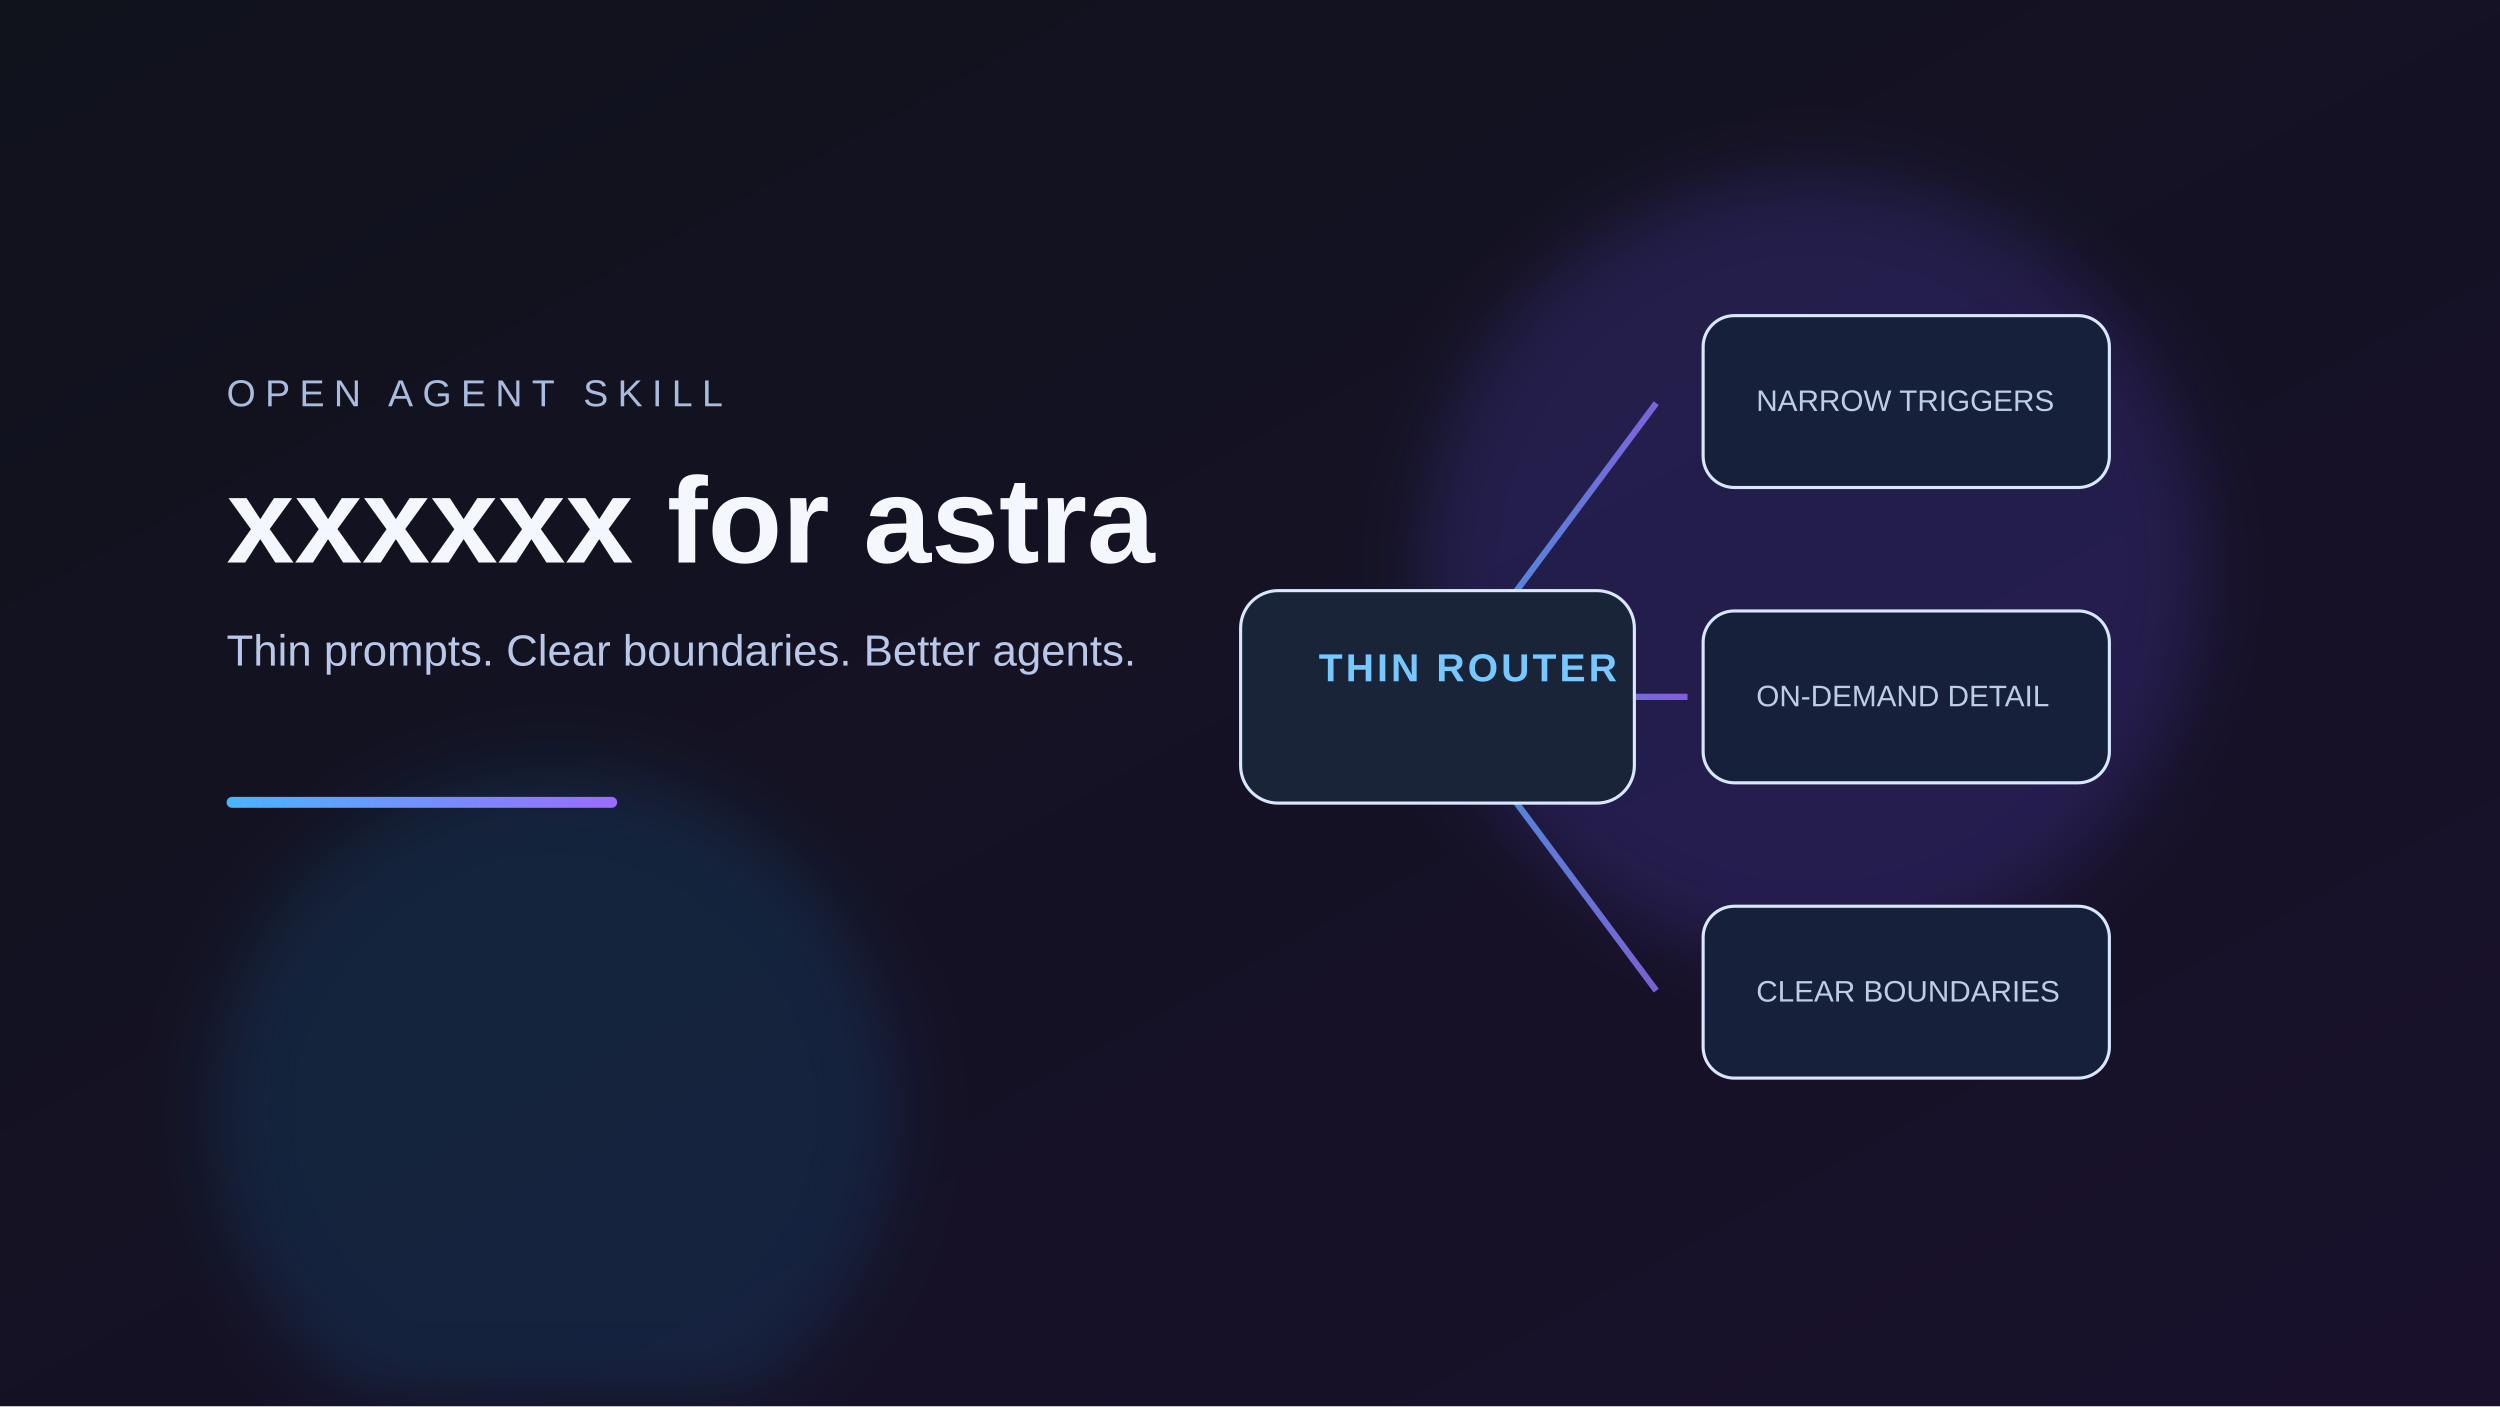
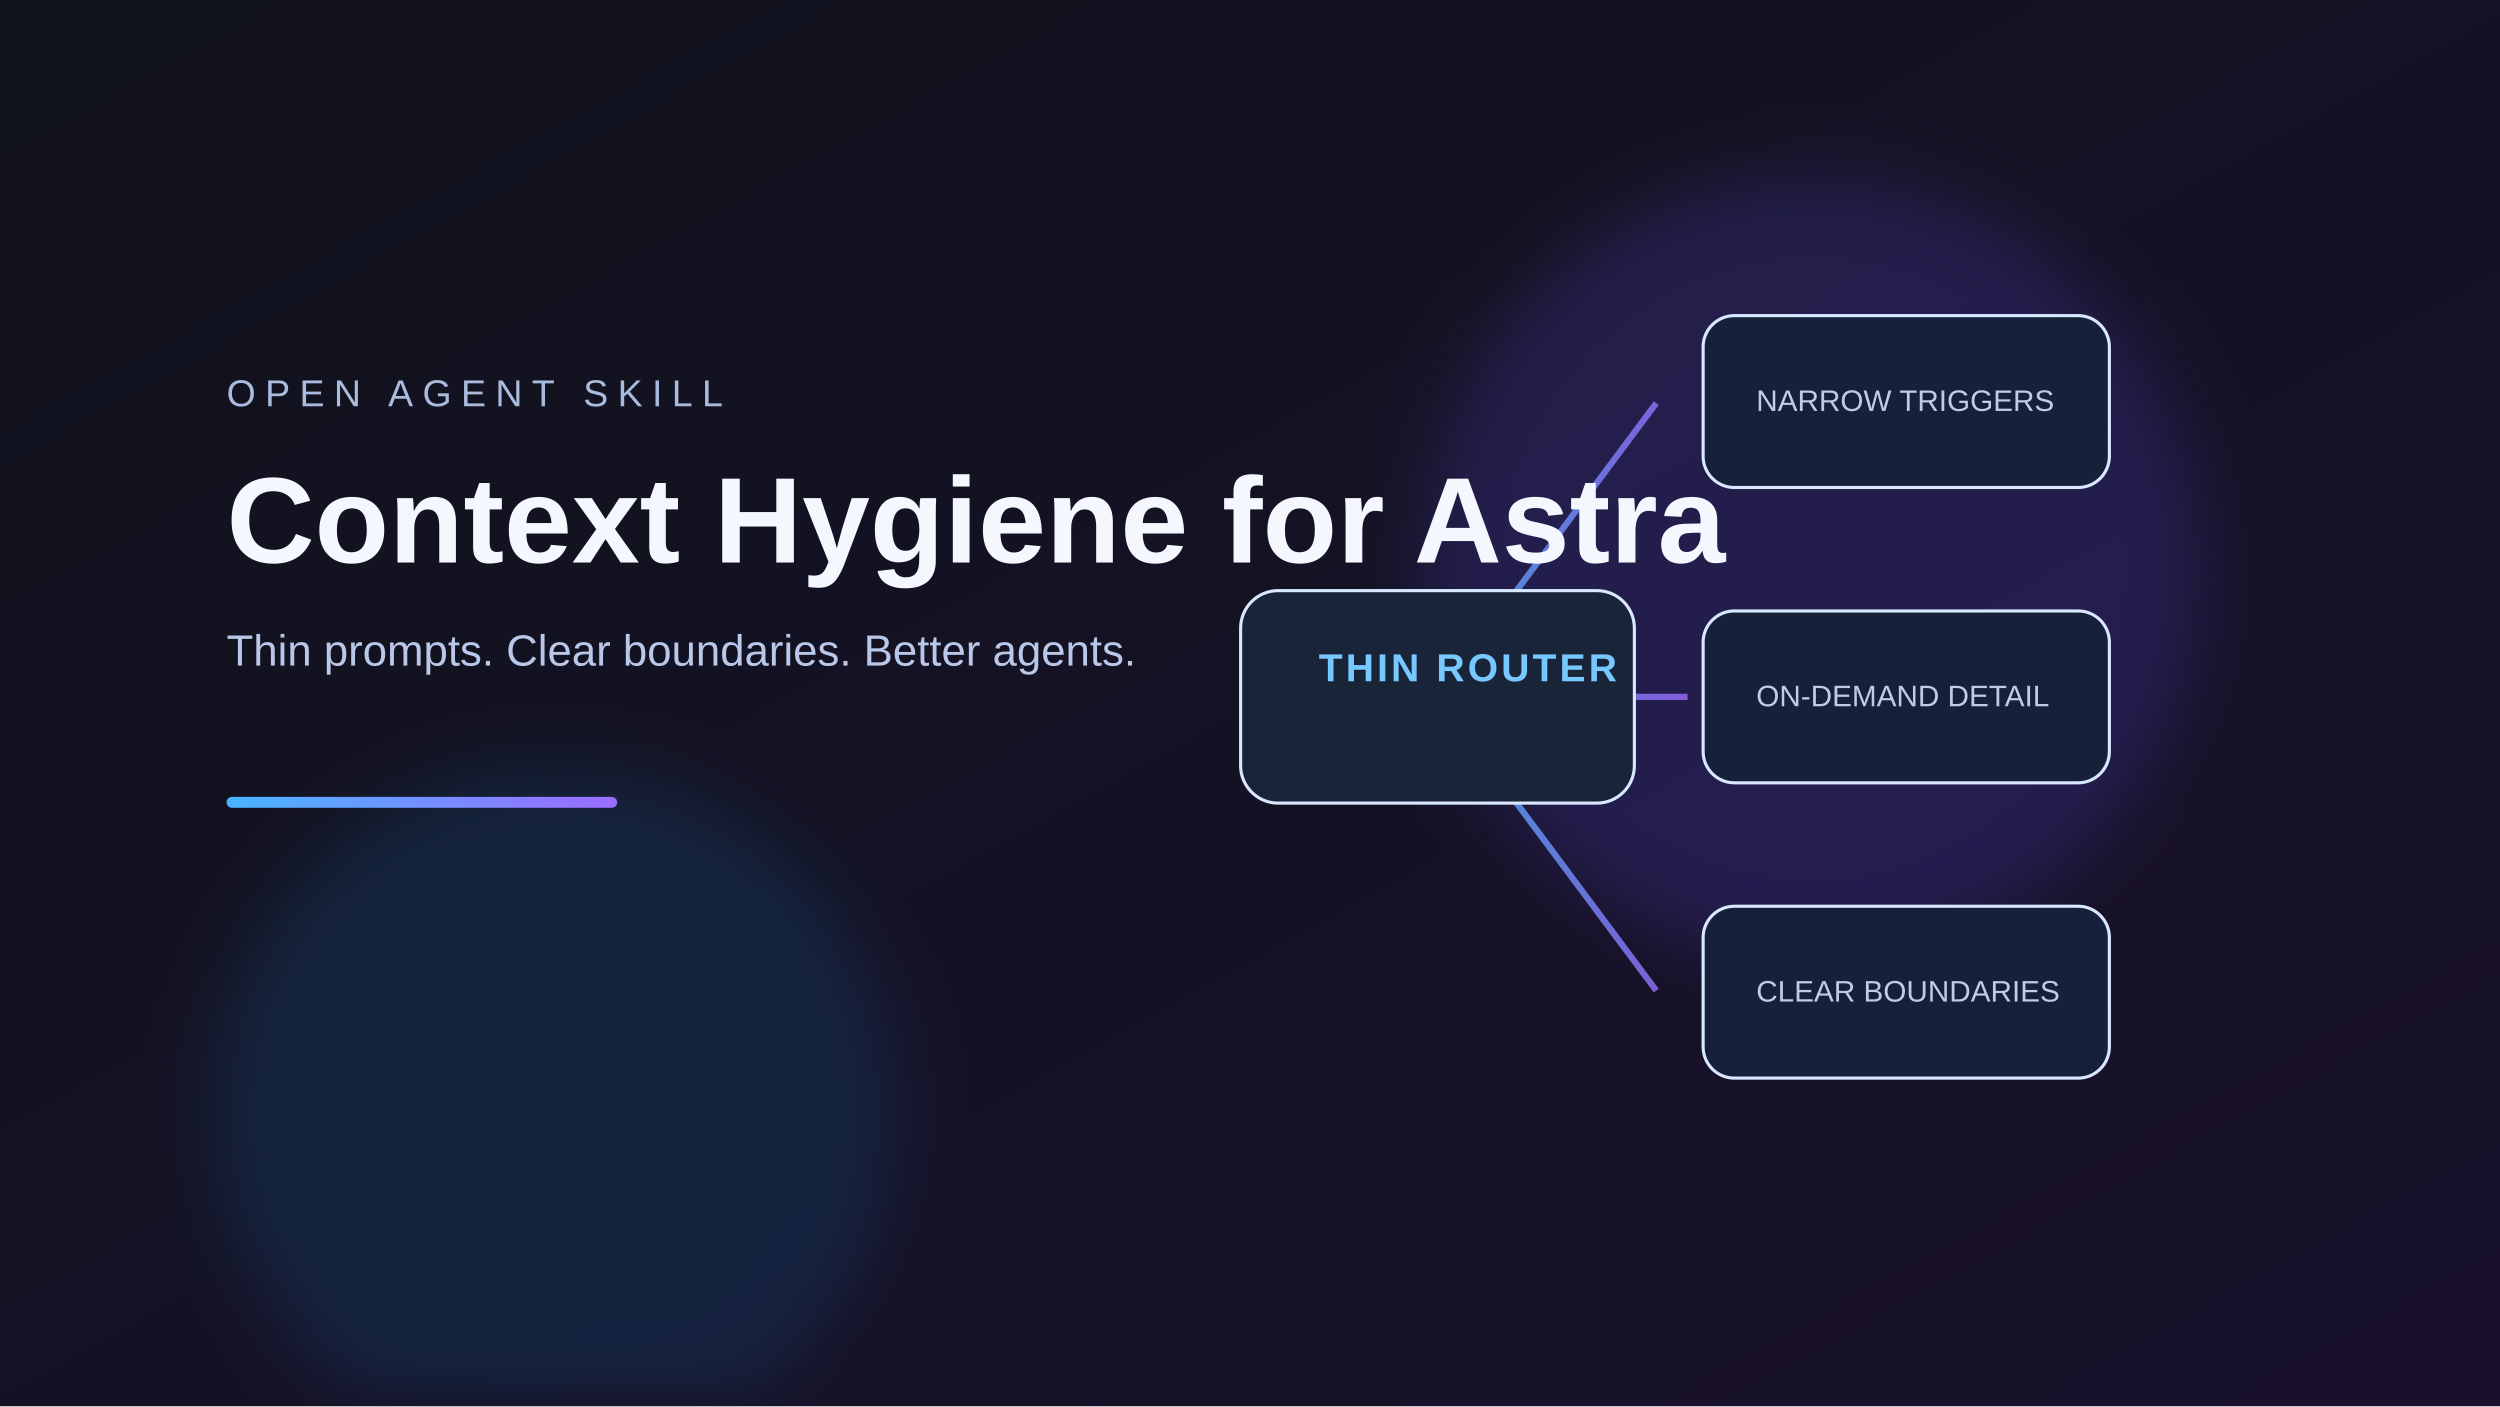
<svg xmlns="http://www.w3.org/2000/svg" width="1600" height="900" viewBox="0 0 1600 900" role="img" aria-labelledby="title desc">
  <defs>
    <linearGradient id="bg" x1="0" y1="0" x2="1" y2="1">
      <stop stop-color="#10121c" />
      <stop offset="1" stop-color="#19112c" />
    </linearGradient>
    <linearGradient id="glow" x1="0" y1="0" x2="1" y2="0">
      <stop stop-color="#49b5ff" />
      <stop offset="1" stop-color="#9c6cff" />
    </linearGradient>
    <filter id="blur">
      <feGaussianBlur stdDeviation="22" />
    </filter>
  </defs>
  <rect width="1600" height="900" fill="url(#bg)" />
  <circle cx="1160" cy="364" r="250" fill="#5846d8" opacity=".22" filter="url(#blur)" />
  <circle cx="355" cy="712" r="220" fill="#1797e8" opacity=".13" filter="url(#blur)" />
  <g fill="none" stroke="url(#glow)" stroke-width="4" opacity=".8">
    <path d="M920 446 H1080 M920 446 L1060 258 M920 446 L1060 634" />
  </g>
  <g stroke="#d7e8ff" stroke-width="2">
    <rect x="794" y="378" width="252" height="136" rx="24" fill="#1a2439" />
    <rect x="1090" y="202" width="260" height="110" rx="20" fill="#17203a" />
    <rect x="1090" y="391" width="260" height="110" rx="20" fill="#17203a" />
    <rect x="1090" y="580" width="260" height="110" rx="20" fill="#17203a" />
  </g>
  <g fill="#77c8ff" font-family="Arial, Helvetica, sans-serif" font-size="25" font-weight="700" letter-spacing="2">
    <text x="844" y="436">THIN ROUTER</text>
  </g>
  <g fill="#d8eaff" font-family="Arial, Helvetica, sans-serif" font-size="19" opacity=".86">
    <text x="1124" y="263">NARROW TRIGGERS</text>
    <text x="1124" y="452">ON-DEMAND DETAIL</text>
    <text x="1124" y="641">CLEAR BOUNDARIES</text>
  </g>
  <text x="145" y="260" fill="#a9bcdd" font-family="Arial, Helvetica, sans-serif" font-size="24" letter-spacing="6">OPEN AGENT SKILL</text>
-   <text x="145" y="360" fill="#f5f7ff" font-family="Arial, Helvetica, sans-serif" font-size="78" font-weight="700">xxxxxx for astra</text>
+   <text x="145" y="360" fill="#f5f7ff" font-family="Arial, Helvetica, sans-serif" font-size="78" font-weight="700">Context Hygiene for Astra</text>
  <text x="145" y="426" fill="#b9c7e8" font-family="Arial, Helvetica, sans-serif" font-size="28">Thin prompts. Clear boundaries. Better agents.</text>
  <rect x="145" y="510" width="250" height="7" rx="3.5" fill="url(#glow)" />
</svg>
